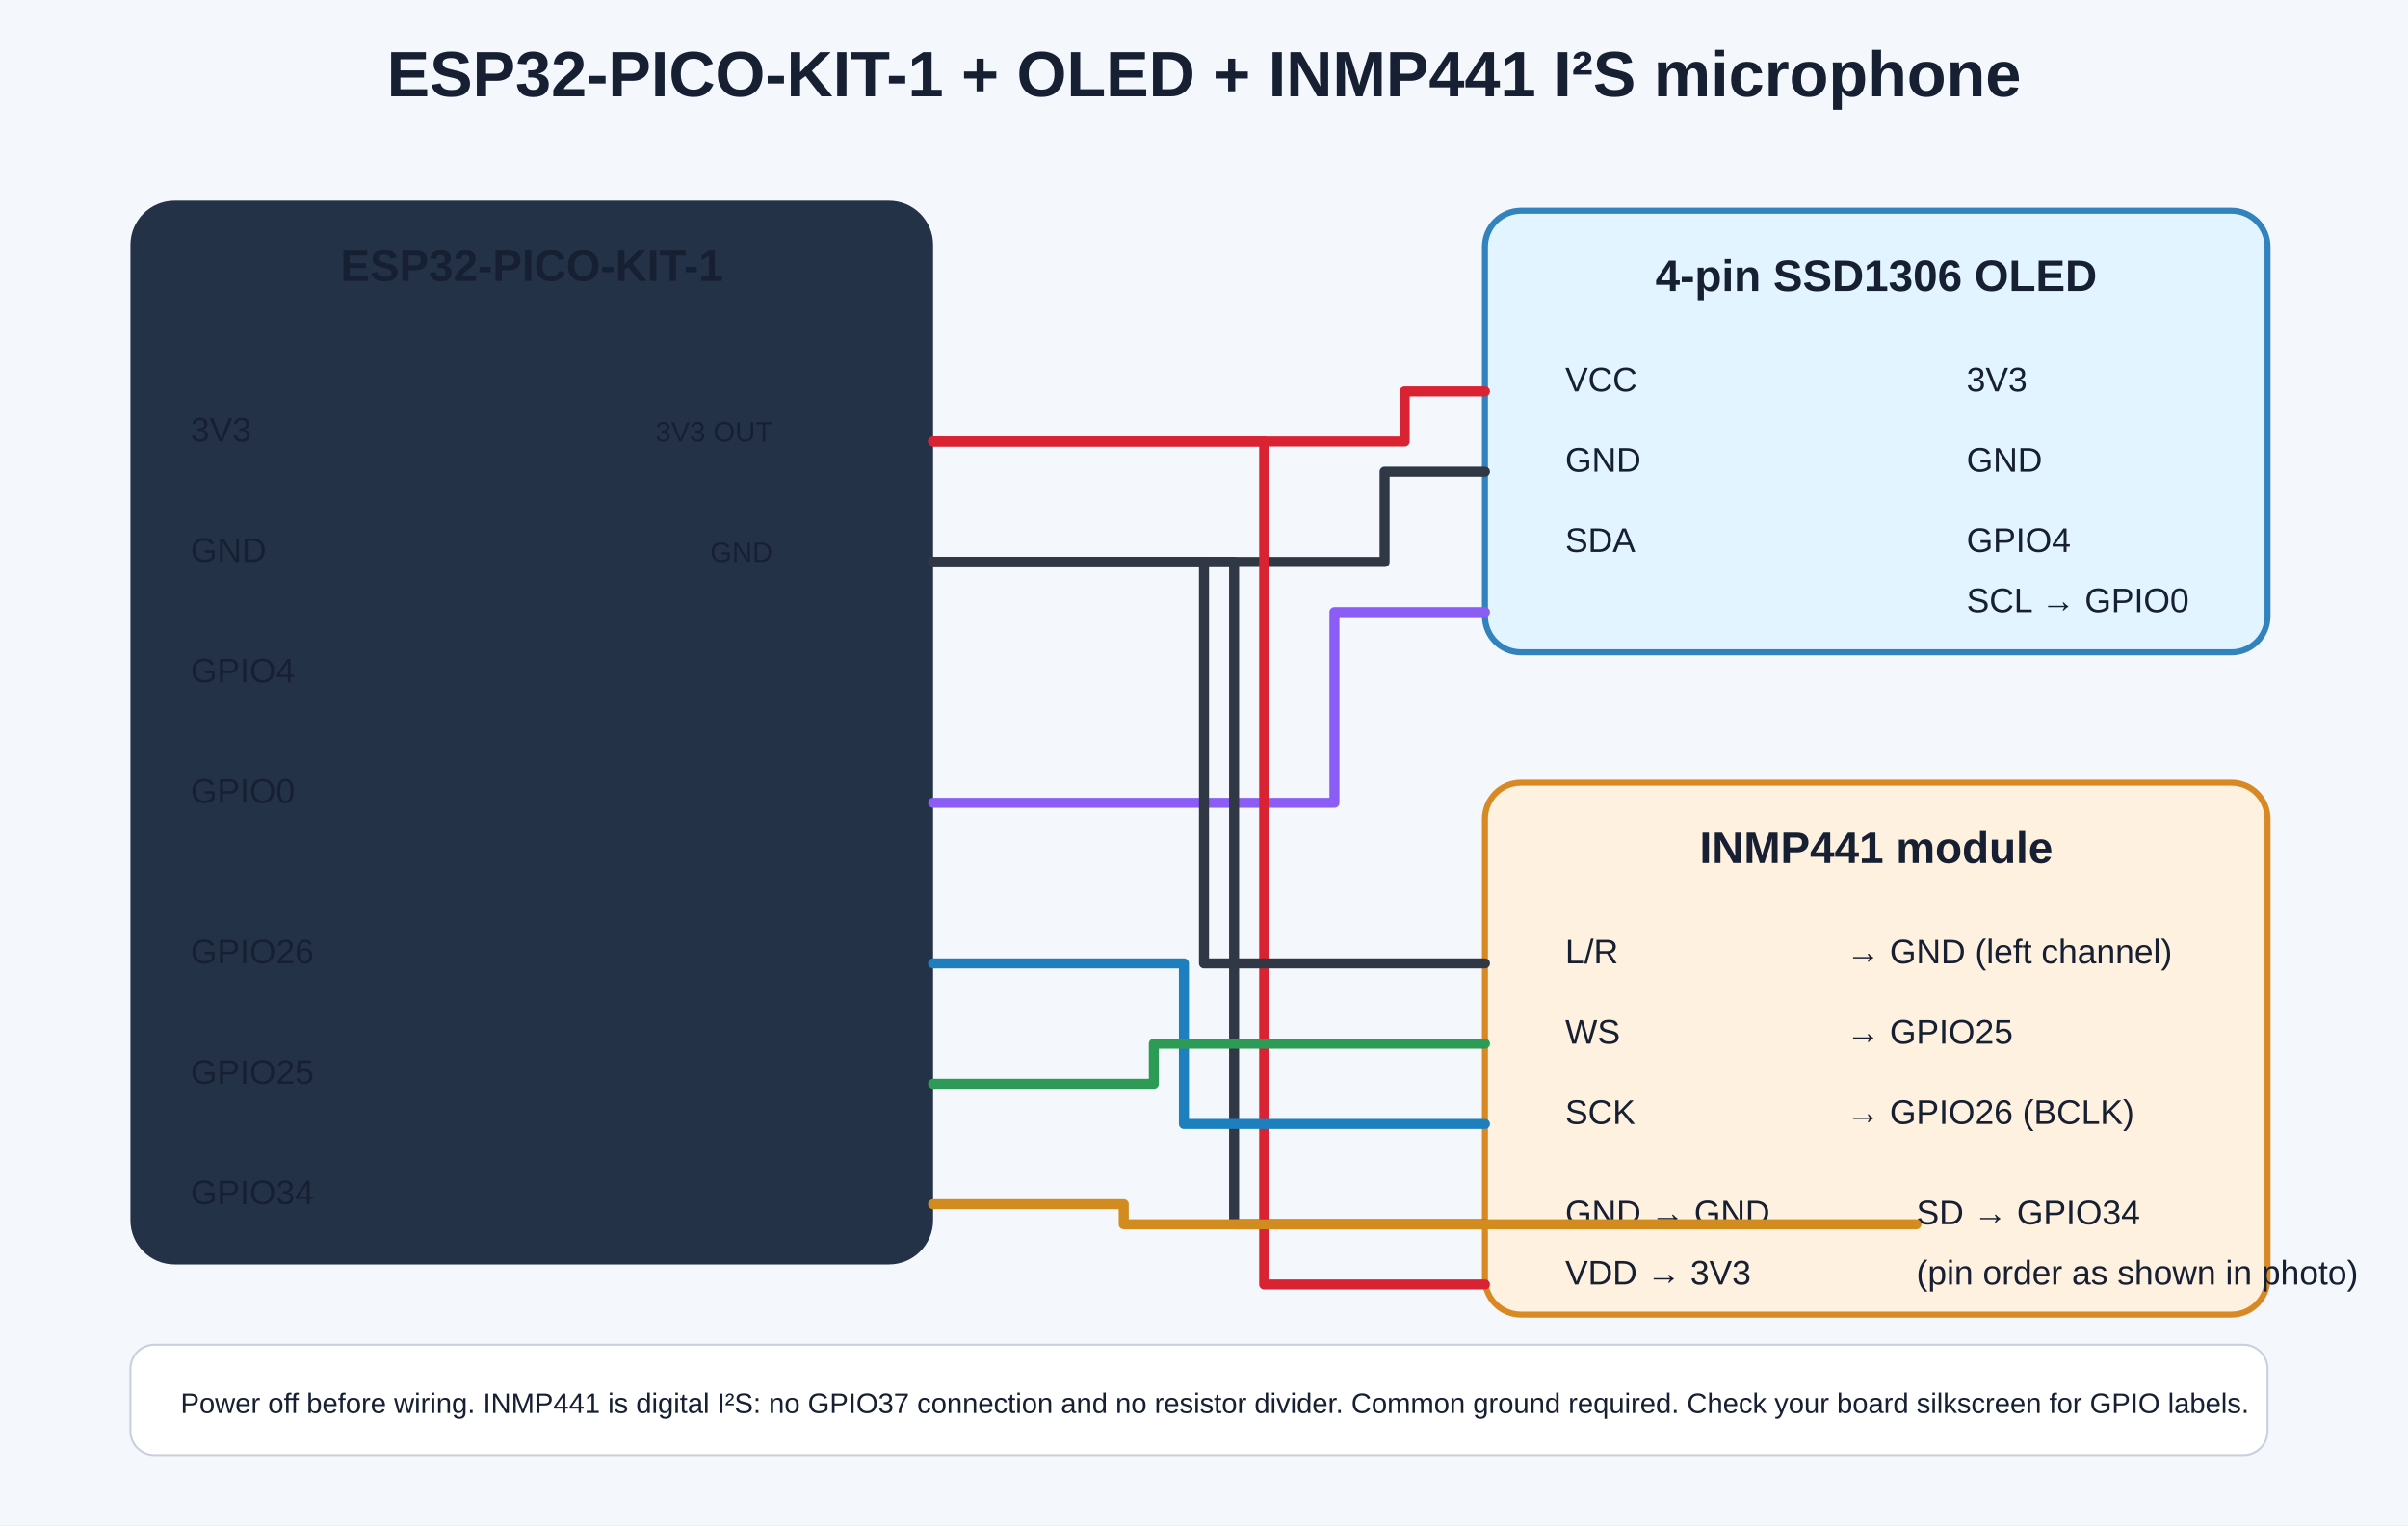
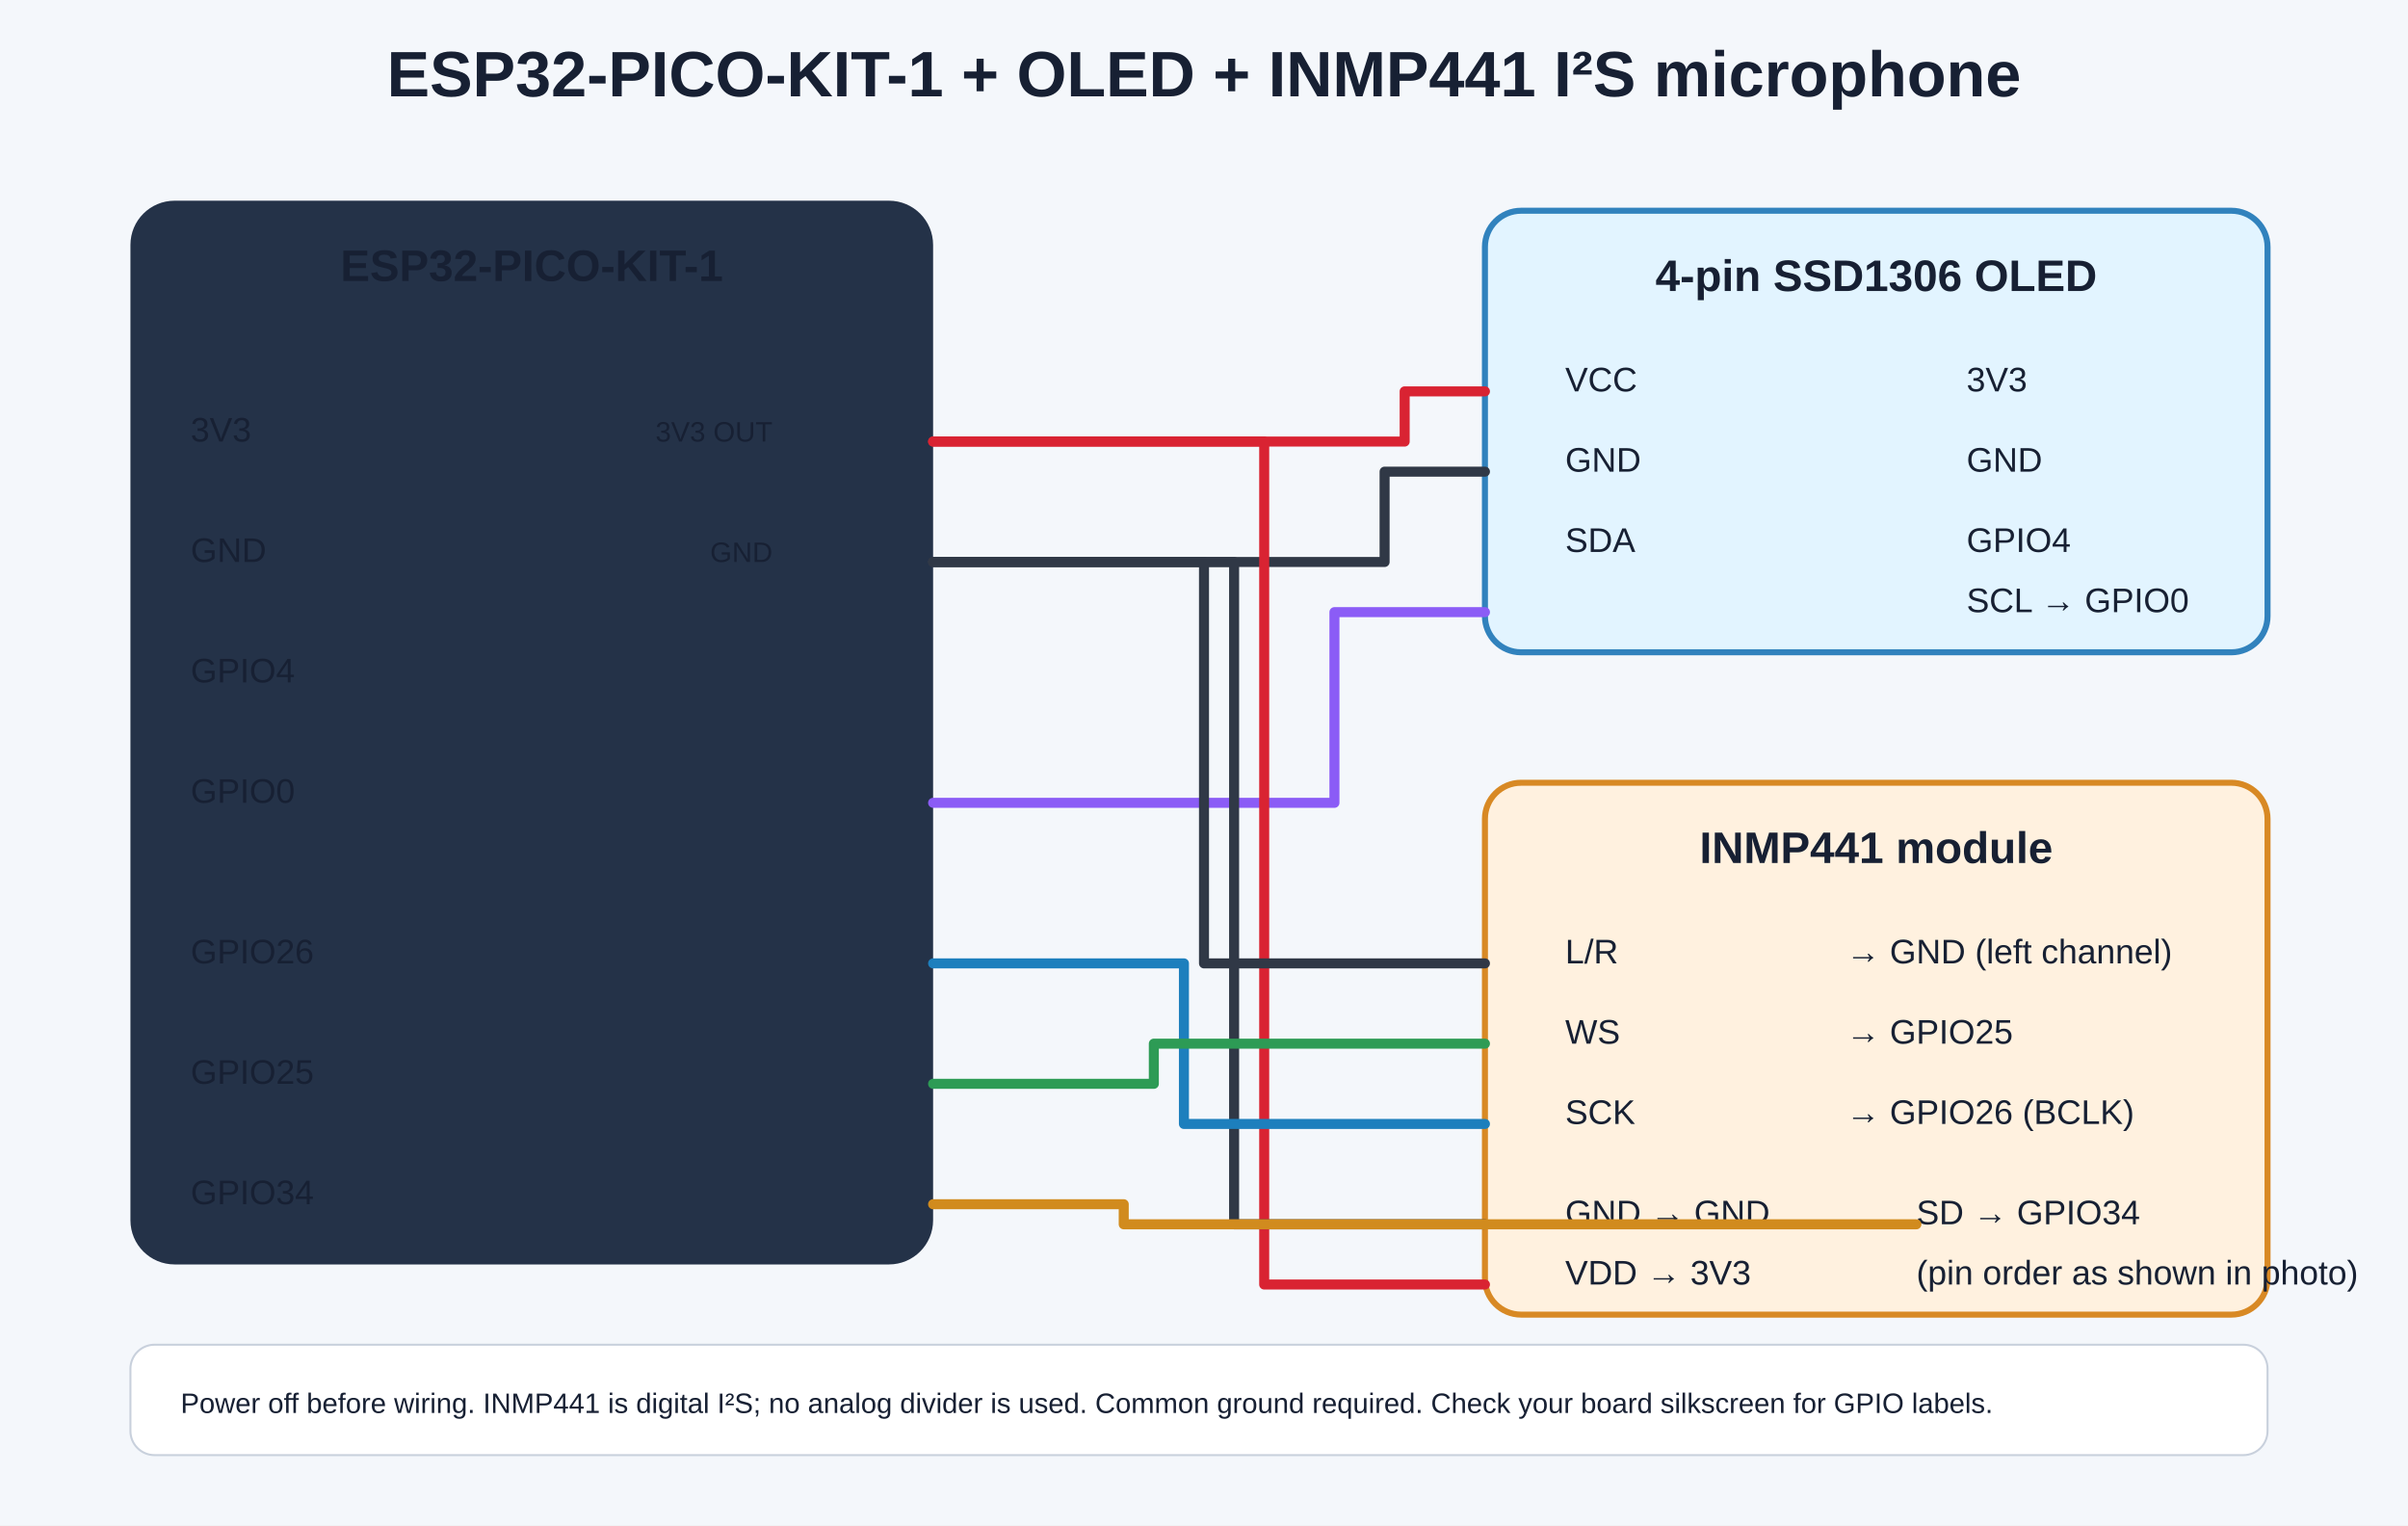
<svg xmlns="http://www.w3.org/2000/svg" width="1200" height="760" viewBox="0 0 1200 760">
  <rect width="1200" height="760" fill="#f4f7fb" />
  <style>text{font-family:Arial,sans-serif;fill:#172033}.title{font-size:32px;font-weight:bold}.head{font-size:22px;font-weight:bold}.label{font-size:17px}.small{font-size:14px}.wire{fill:none;stroke-width:5;stroke-linecap:round;stroke-linejoin:round}</style>
  <text x="600" y="48" text-anchor="middle" class="title">ESP32-PICO-KIT-1 + OLED + INMP441 I²S microphone</text>
  <rect x="65" y="100" width="400" height="530" rx="22" fill="#243248" />
  <text x="265" y="140" text-anchor="middle" fill="white" class="head">ESP32-PICO-KIT-1</text>
  <g fill="white" class="label">
    <text x="95" y="220">3V3</text>
    <text x="95" y="280">GND</text>
    <text x="95" y="340">GPIO4</text>
    <text x="95" y="400">GPIO0</text>
    <text x="95" y="480">GPIO26</text>
    <text x="95" y="540">GPIO25</text>
    <text x="95" y="600">GPIO34</text>
  </g>
  <g fill="white" class="small">
    <text x="385" y="220" text-anchor="end">3V3 OUT</text>
    <text x="385" y="280" text-anchor="end">GND</text>
  </g>
  <rect x="740" y="105" width="390" height="220" rx="18" fill="#e2f4ff" stroke="#3182bd" stroke-width="3" />
  <text x="935" y="145" text-anchor="middle" class="head">4-pin SSD1306 OLED</text>
  <g class="label">
    <text x="780" y="195">VCC</text>
    <text x="780" y="235">GND</text>
    <text x="780" y="275">SDA</text>
    <text x="980" y="195">3V3</text>
    <text x="980" y="235">GND</text>
    <text x="980" y="275">GPIO4</text>
    <text x="980" y="305">SCL → GPIO0</text>
  </g>
  <rect x="740" y="390" width="390" height="265" rx="18" fill="#fff1df" stroke="#d88924" stroke-width="3" />
  <text x="935" y="430" text-anchor="middle" class="head">INMP441 module</text>
  <g class="label">
    <text x="780" y="480">L/R</text>
    <text x="920" y="480">→ GND (left channel)</text>
    <text x="780" y="520">WS</text>
    <text x="920" y="520">→ GPIO25</text>
    <text x="780" y="560">SCK</text>
    <text x="920" y="560">→ GPIO26 (BCLK)</text>
    <text x="780" y="610">GND → GND</text>
    <text x="955" y="610">SD → GPIO34</text>
    <text x="780" y="640">VDD → 3V3</text>
    <text x="955" y="640">(pin order as shown in photo)</text>
  </g>
  <path d="M465 220 H700 V195 H740" class="wire" stroke="#d92332" />
  <path d="M465 280 H690 V235 H740" class="wire" stroke="#303846" />
  <path d="M465 340 H680 V275 H740" class="wire" />
  <path d="M465 400 H665 V305 H740" class="wire" stroke="#8b5cf6" />
  <path d="M465 220 H630 V640 H740" class="wire" stroke="#d92332" />
  <path d="M465 280 H615 V610 H740" class="wire" stroke="#303846" />
  <path d="M465 280 H600 V480 H740" class="wire" stroke="#303846" />
  <path d="M465 480 H590 V560 H740" class="wire" stroke="#1d7fbd" />
  <path d="M465 540 H575 V520 H740" class="wire" stroke="#2d9b55" />
  <path d="M465 600 H560 V610 H955" class="wire" stroke="#d18b1e" />
  <rect x="65" y="670" width="1065" height="55" rx="12" fill="#fff" stroke="#c8d0dc" />
-   <text x="90" y="704" class="small">Power off before wiring. INMP441 is digital I²S: no GPIO37 connection and no resistor divider. Common ground required. Check your board silkscreen for GPIO labels.</text>
+   <text x="90" y="704" class="small">Power off before wiring. INMP441 is digital I²S; no analog divider is used. Common ground required. Check your board silkscreen for GPIO labels.</text>
</svg>
